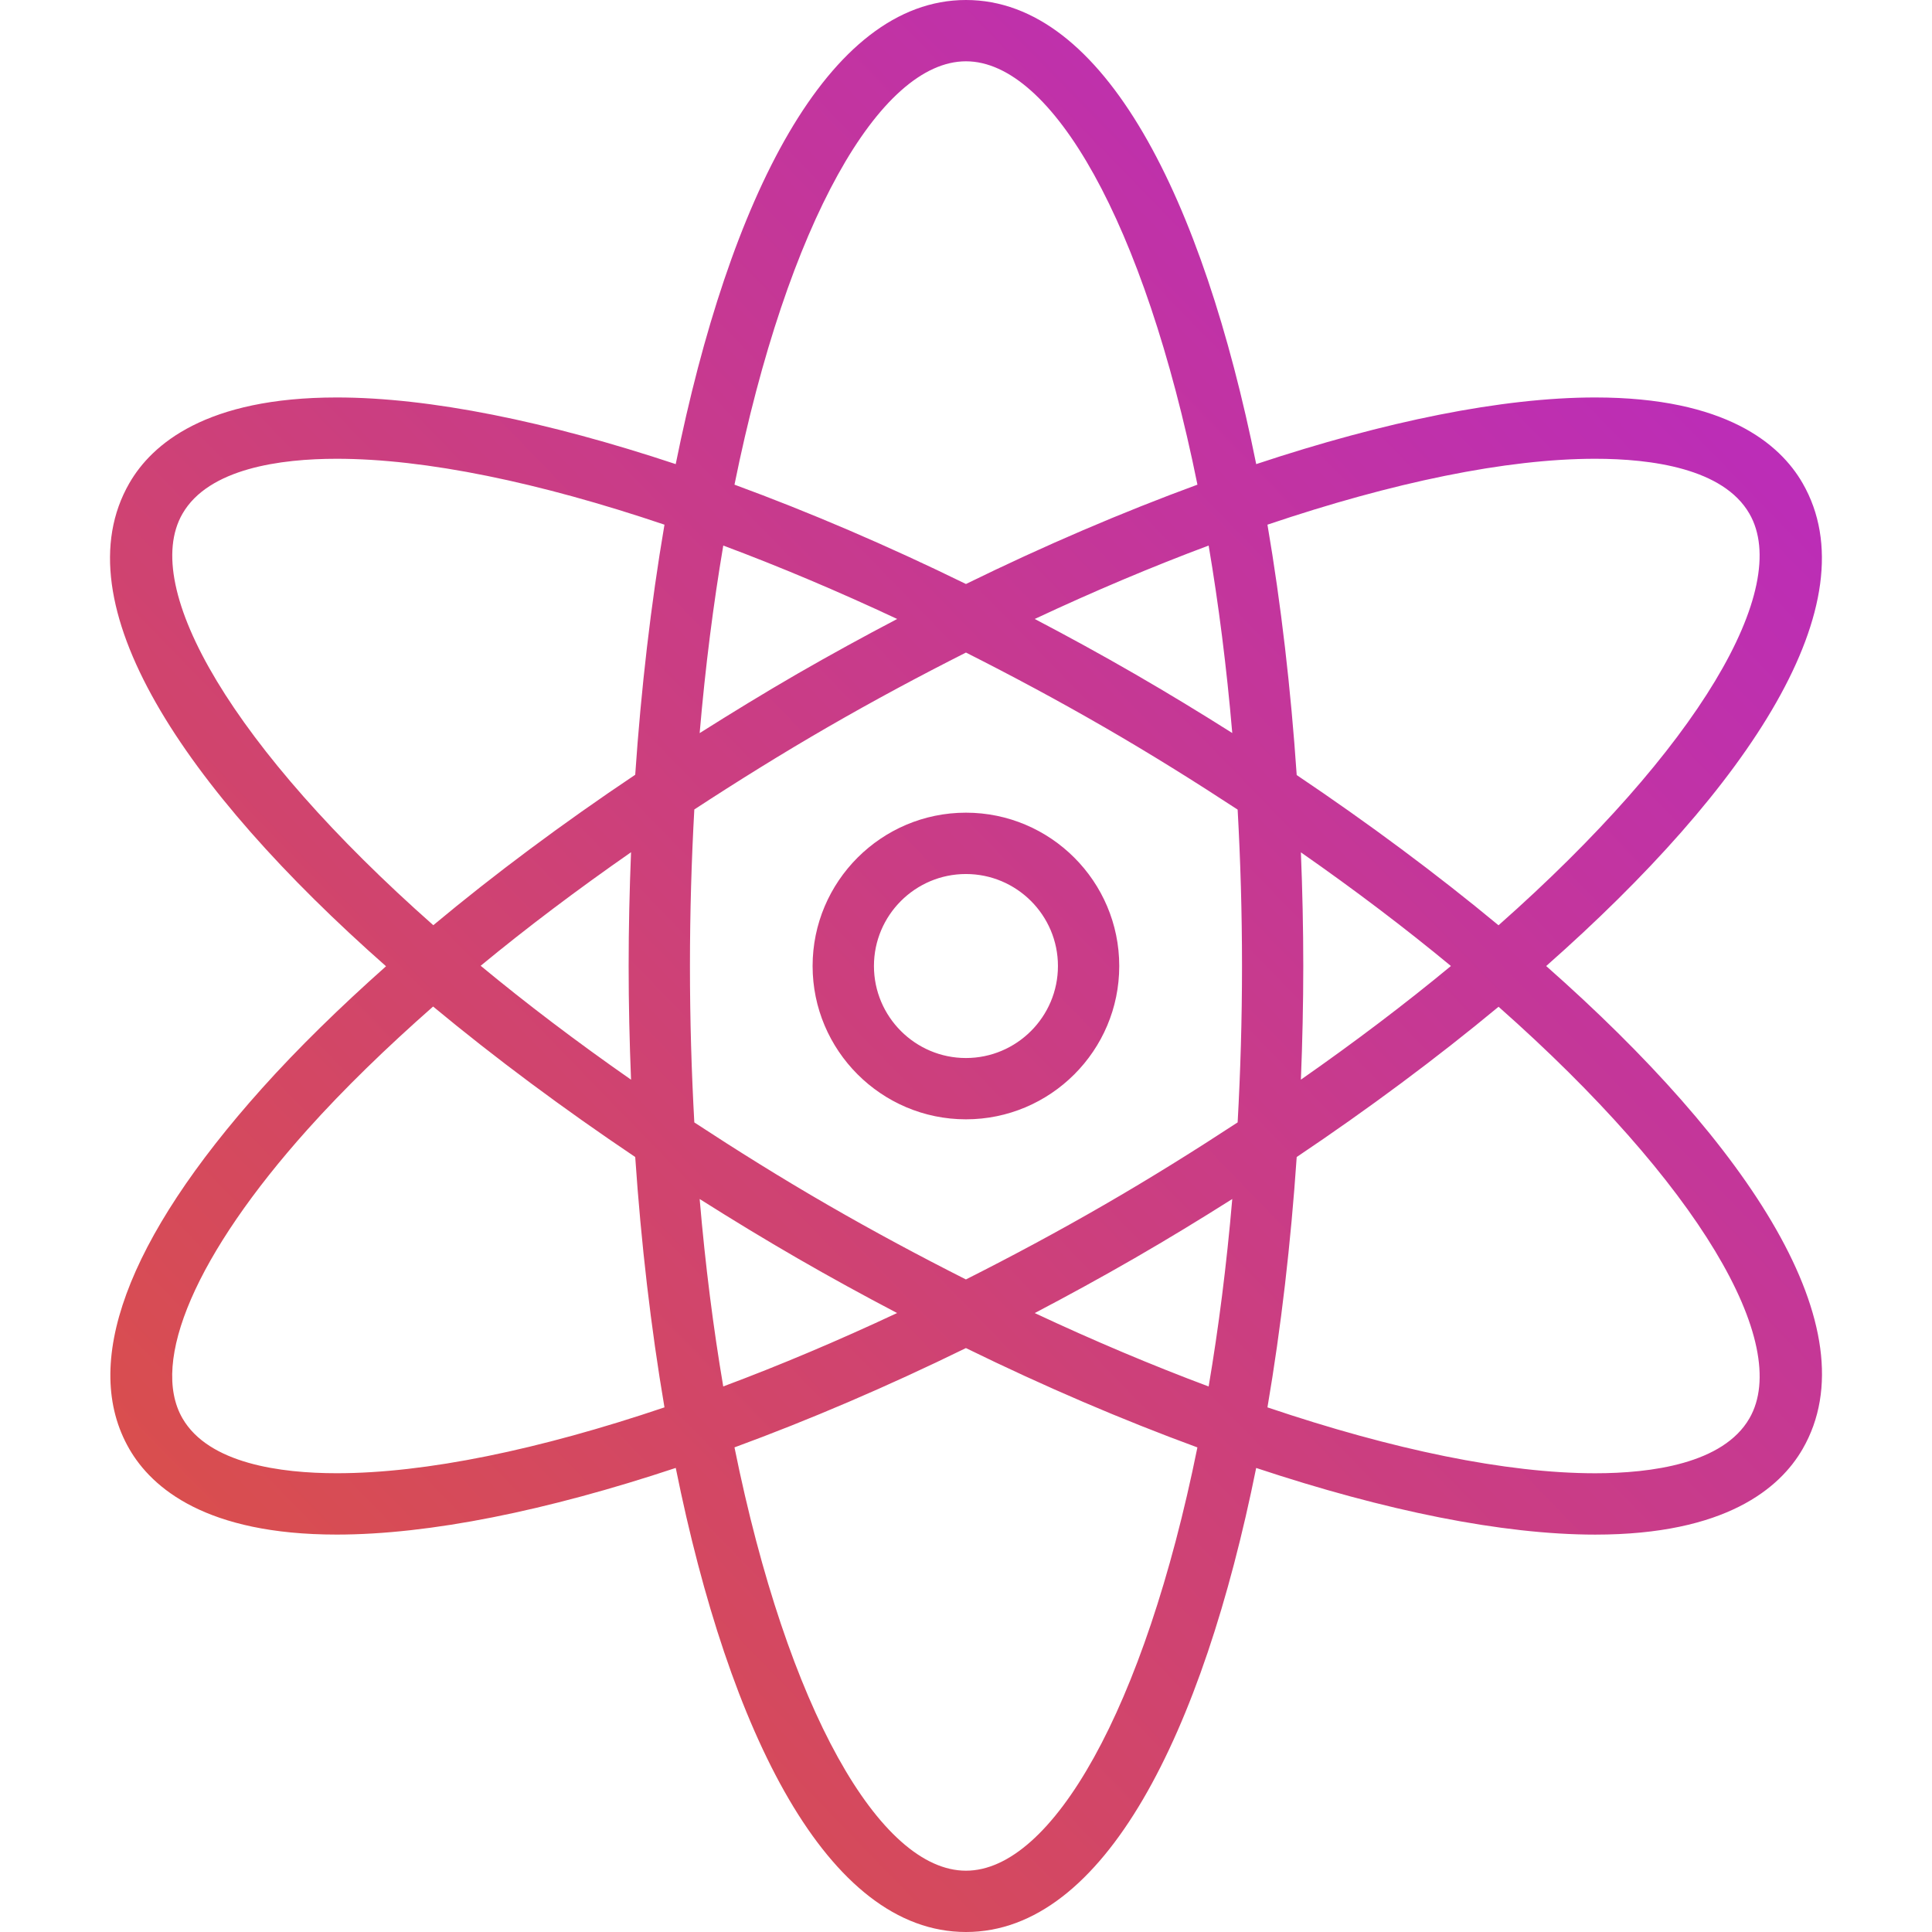
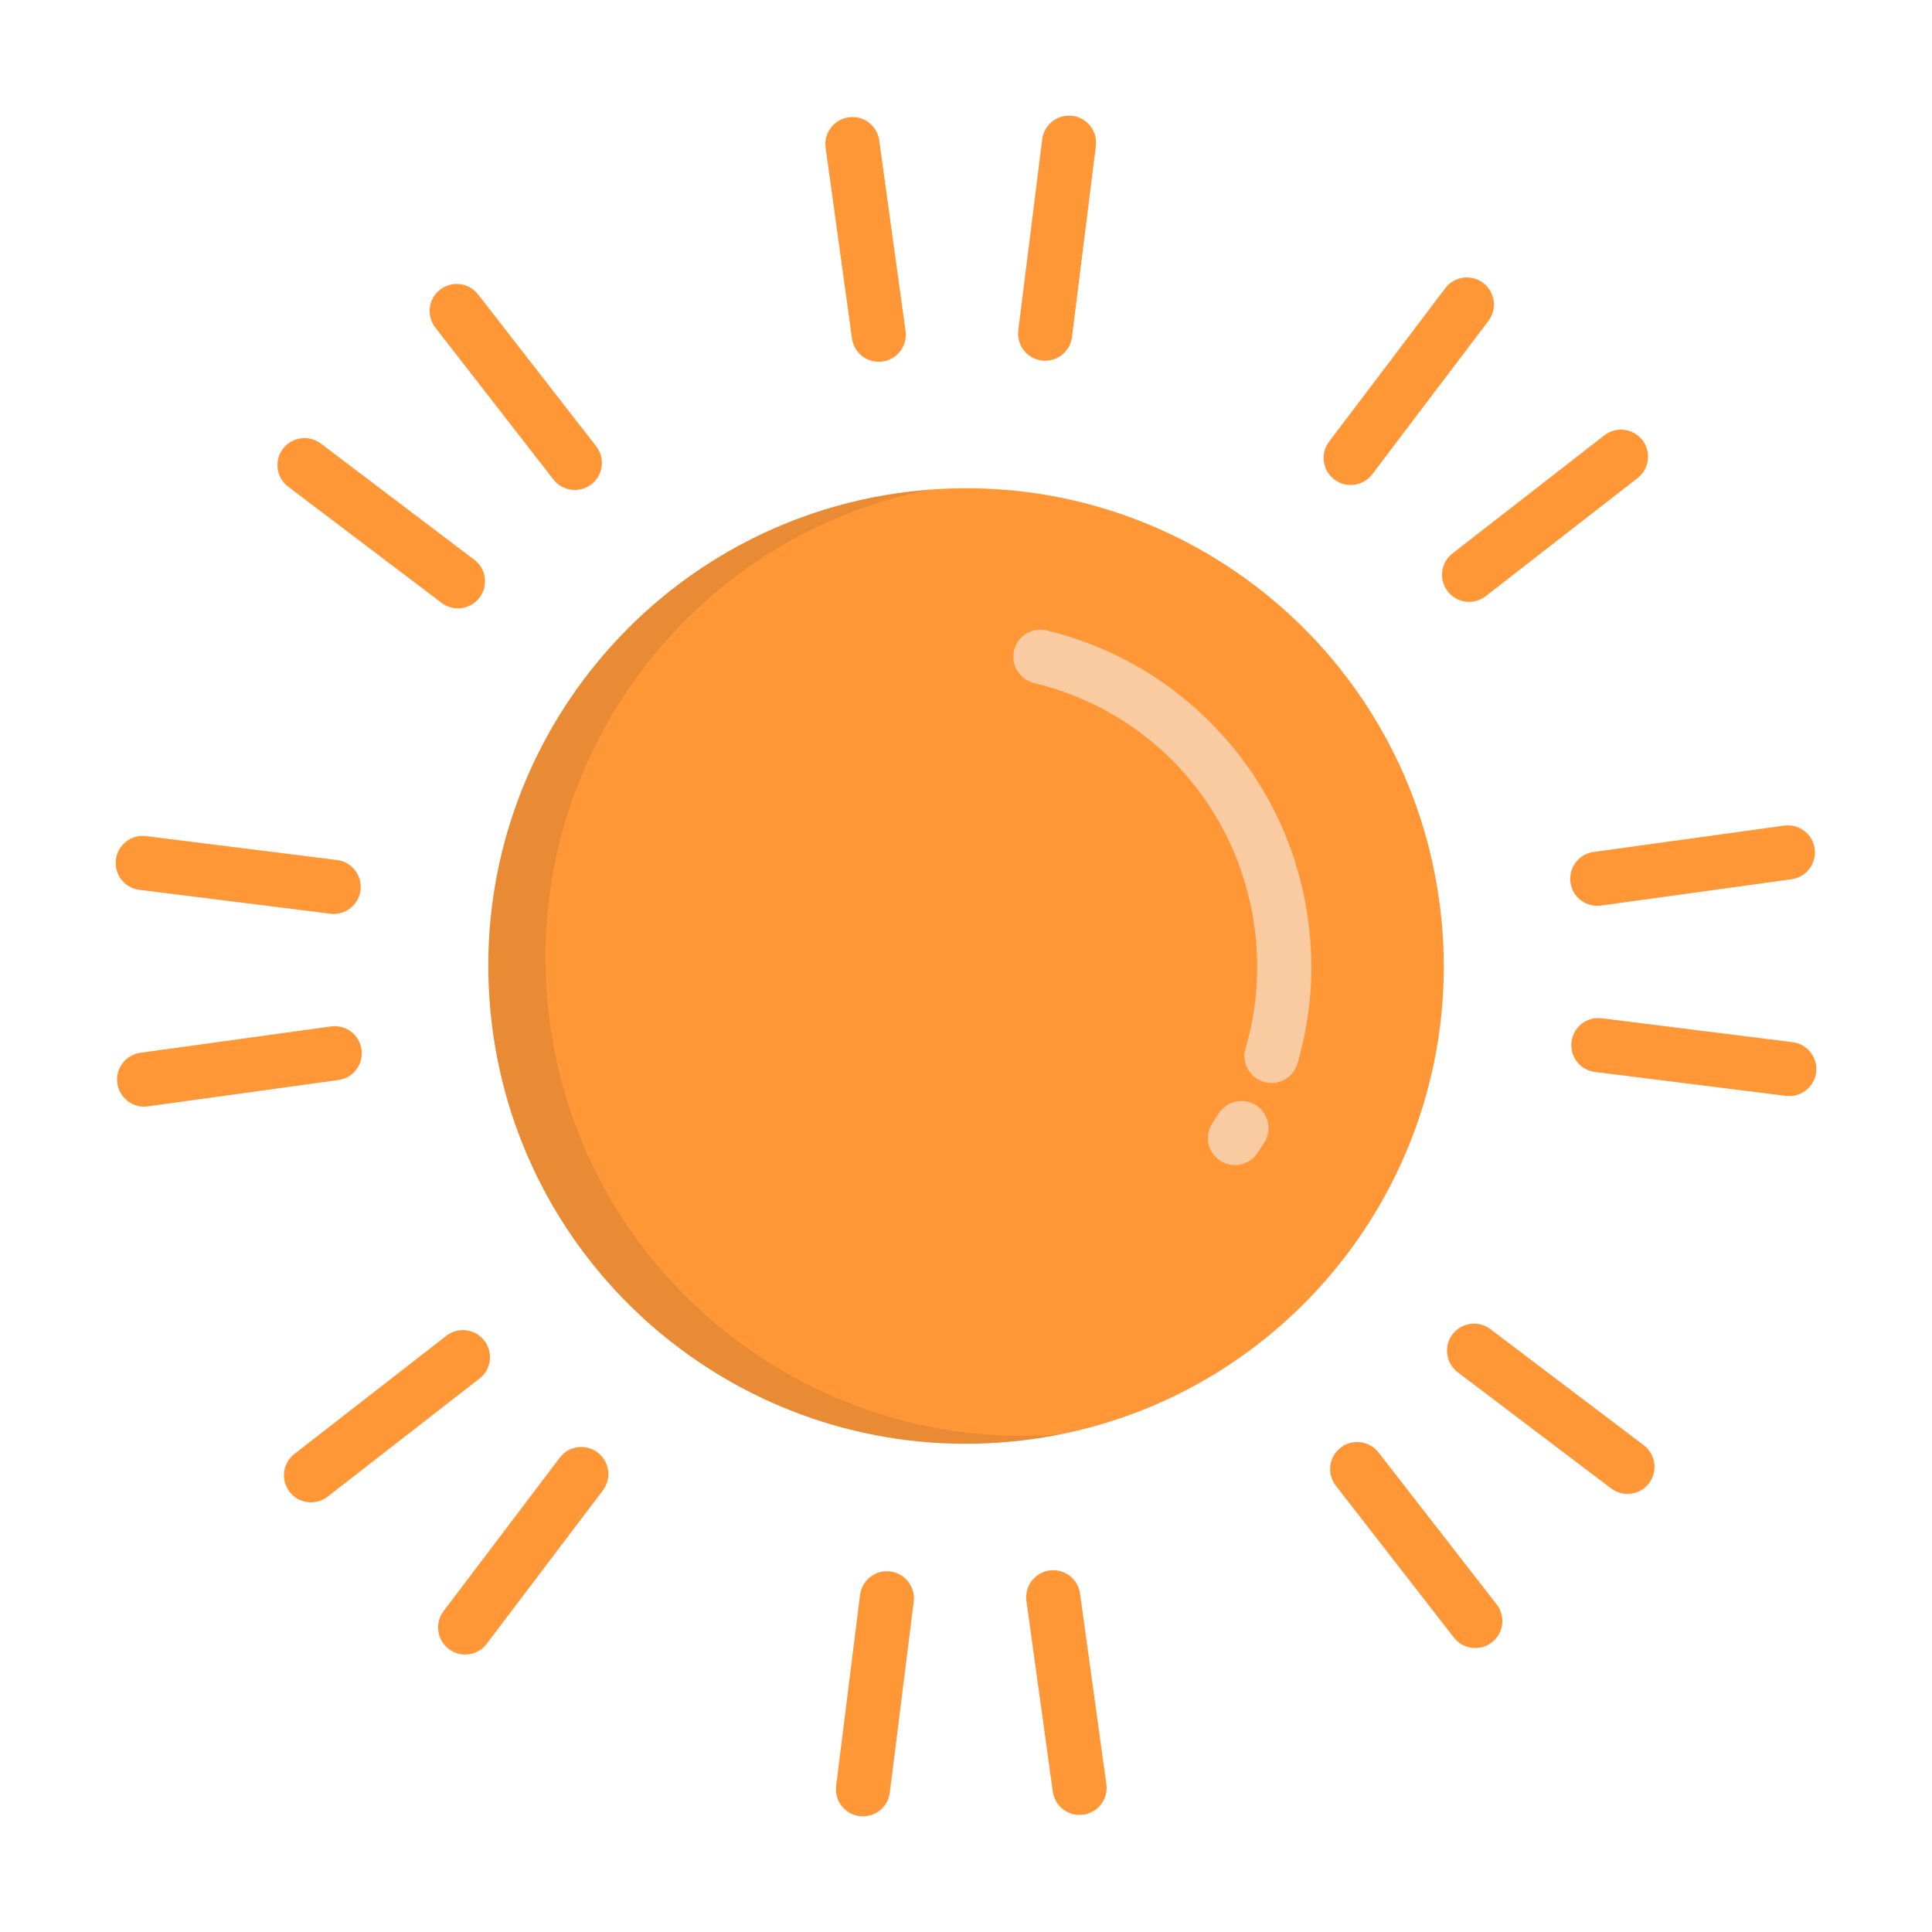
- <svg xmlns="http://www.w3.org/2000/svg" width="256" height="256" viewBox="0 0 256 256" fill="none">
-   <path d="M204.878 128.005C231.694 104.338 248.015 79.898 238.842 64.002C235.852 58.829 228.669 52.666 211.373 52.666C199.067 52.666 183.528 55.825 166.454 61.498C159.37 26.4 146.361 0 127.995 0C109.634 0 96.625 26.4 89.536 61.498C72.463 55.825 56.923 52.666 44.622 52.666C27.326 52.666 20.138 58.834 17.148 64.007C7.97 79.908 24.316 104.357 51.151 128.035C45.068 133.445 39.503 138.871 34.702 144.227C16.742 164.276 10.668 180.8 17.138 192.002C20.128 197.176 27.321 203.339 44.617 203.339C56.923 203.339 72.468 200.18 89.541 194.507C96.625 229.605 109.634 256 127.995 256C146.361 256 159.365 229.605 166.449 194.512C183.523 200.185 199.062 203.344 211.373 203.344C211.378 203.344 211.383 203.344 211.383 203.344C228.674 203.344 235.862 197.18 238.852 192.007C248.03 176.117 231.699 151.677 204.878 128.005ZM211.378 60.79C218.784 60.79 228.343 62.052 231.803 68.062C237.491 77.913 225.07 99.169 198.562 122.604C190.314 115.768 181.28 109.06 171.82 102.699C171.043 91.303 169.751 80.101 167.944 69.522C184.547 63.913 199.586 60.79 211.378 60.79ZM146.281 159.667C140.188 163.187 134.074 166.464 127.99 169.533C121.911 166.464 115.798 163.187 109.709 159.672C103.481 156.078 97.63 152.415 92.001 148.727C91.63 142.049 91.422 135.143 91.422 128C91.422 120.852 91.63 113.936 92.001 107.258C97.714 103.526 103.6 99.858 109.714 96.328C115.802 92.813 121.916 89.536 127.995 86.467C134.074 89.536 140.193 92.813 146.286 96.333C152.514 99.927 158.365 103.59 163.994 107.278C164.365 113.951 164.573 120.862 164.573 128C164.573 135.138 164.365 142.049 163.994 148.722C158.36 152.41 152.509 156.073 146.281 159.667ZM163.281 158.875C162.528 167.677 161.464 175.973 160.152 183.716C152.677 180.919 144.955 177.666 137.109 173.988C141.519 171.672 145.94 169.256 150.341 166.716C154.697 164.202 159.014 161.578 163.281 158.875ZM118.872 173.983C111.025 177.661 103.308 180.919 95.833 183.711C94.521 175.973 93.457 167.677 92.709 158.875C96.976 161.573 101.293 164.202 105.649 166.716C110.045 169.256 114.461 171.672 118.872 173.983ZM83.616 143.064C76.383 138.019 69.725 132.965 63.691 127.97C69.849 122.886 76.537 117.857 83.616 112.926C83.413 117.951 83.299 122.99 83.299 128C83.299 133.01 83.413 138.039 83.616 143.064ZM92.709 97.14C93.462 88.333 94.526 80.032 95.838 72.289C103.313 75.081 111.035 78.339 118.882 82.017C114.466 84.333 110.05 86.749 105.644 89.289C101.224 91.843 96.932 94.477 92.709 97.14ZM137.109 82.017C144.955 78.339 152.677 75.081 160.152 72.289C161.464 80.032 162.528 88.328 163.281 97.13C159.019 94.432 154.697 91.808 150.346 89.294C145.945 86.749 141.524 84.333 137.109 82.017ZM172.375 112.941C179.587 117.971 186.23 123.015 192.255 128C186.23 132.985 179.587 138.024 172.375 143.059C172.577 138.039 172.691 133.01 172.691 128C172.691 122.99 172.577 117.961 172.375 112.941ZM127.995 8.123C139.386 8.123 151.628 29.474 158.667 64.22C148.757 67.859 138.44 72.264 127.995 77.383C117.55 72.269 107.233 67.859 97.323 64.22C104.362 29.474 116.604 8.123 127.995 8.123ZM24.182 68.067C27.652 62.052 37.211 60.79 44.617 60.79C56.404 60.79 71.443 63.913 88.046 69.522C86.244 80.091 84.947 91.279 84.17 102.659C74.522 109.124 65.537 115.822 57.414 122.594C30.915 99.169 18.494 77.918 24.182 68.067ZM44.622 195.21C44.617 195.21 44.612 195.21 44.612 195.21C37.206 195.21 27.652 193.948 24.177 187.933C19.831 180.404 26.029 166.093 40.761 149.648C45.577 144.272 51.211 138.811 57.389 133.371C65.646 140.222 74.695 146.94 84.17 153.311C84.947 164.706 86.244 175.904 88.046 186.483C71.443 192.092 56.409 195.215 44.622 195.21ZM127.995 247.877C116.604 247.877 104.362 226.531 97.323 191.785C107.233 188.146 117.545 183.74 127.99 178.627C138.435 183.745 148.752 188.151 158.662 191.79C151.628 226.531 139.381 247.877 127.995 247.877ZM231.808 187.938C228.338 193.953 218.784 195.215 211.373 195.215C199.581 195.215 184.542 192.092 167.944 186.483C169.751 175.904 171.043 164.706 171.82 153.311C181.285 146.955 190.319 140.242 198.567 133.401C225.075 156.836 237.496 178.087 231.808 187.938ZM127.99 107.684C116.788 107.684 107.674 116.797 107.674 128C107.674 139.198 116.788 148.316 127.99 148.316C139.198 148.316 148.311 139.203 148.306 128C148.306 116.797 139.198 107.684 127.99 107.684ZM127.99 140.193C121.273 140.193 115.802 134.723 115.802 128C115.802 121.277 121.273 115.812 127.99 115.812C134.713 115.812 140.183 121.277 140.183 128C140.183 134.727 134.713 140.193 127.99 140.193Z" fill="url(#paint0_linear_201_2)" />
-   <defs>
-     <linearGradient id="paint0_linear_201_2" x1="224.53" y1="30.762" x2="36.773" y2="213.215" gradientUnits="userSpaceOnUse">
-       <stop stop-color="#AD5EBA" />
-       <stop offset="0" stop-color="#BA2BBD" />
-       <stop offset="1" stop-color="#D94E4E" />
-     </linearGradient>
-   </defs>
+ <svg xmlns="http://www.w3.org/2000/svg" width="902" height="902" viewBox="0 0 902 902" fill="none">
+   <path d="M672.393 423.976C672.309 423.295 672.215 422.619 672.125 421.94C671.929 420.432 671.72 418.929 671.494 417.431C671.378 416.677 671.262 415.926 671.139 415.176C670.9 413.69 670.641 412.211 670.374 410.735C670.25 410.064 670.135 409.389 670.007 408.72C669.62 406.697 669.208 404.682 668.767 402.682C668.75 402.592 668.73 402.503 668.713 402.412C668.25 400.325 667.75 398.255 667.23 396.192C667.067 395.544 666.893 394.902 666.725 394.259C666.348 392.823 665.962 391.395 665.561 389.972C665.356 389.249 665.147 388.528 664.934 387.808C664.523 386.411 664.096 385.02 663.661 383.634C663.453 382.98 663.253 382.326 663.041 381.675C662.441 379.837 661.821 378.008 661.174 376.192C661.117 376.03 661.062 375.864 661.005 375.704C660.301 373.734 659.562 371.781 658.807 369.841C658.571 369.232 658.322 368.629 658.079 368.022C657.539 366.669 656.988 365.323 656.42 363.985C656.131 363.296 655.834 362.611 655.537 361.926C654.97 360.628 654.392 359.336 653.803 358.049C653.514 357.42 653.23 356.787 652.936 356.161C652.161 354.513 651.37 352.876 650.555 351.252C650.441 351.024 650.335 350.792 650.219 350.566C649.293 348.732 648.338 346.915 647.365 345.111C647.054 344.537 646.734 343.972 646.419 343.4C645.731 342.149 645.03 340.903 644.319 339.666C643.942 339.015 643.563 338.368 643.182 337.722C642.481 336.533 641.768 335.354 641.046 334.181C640.675 333.58 640.307 332.974 639.93 332.376C639.013 330.918 638.081 329.476 637.133 328.043C636.948 327.763 636.77 327.48 636.584 327.202C635.459 325.519 634.308 323.854 633.138 322.203C632.758 321.667 632.365 321.138 631.982 320.604C631.161 319.465 630.332 318.333 629.491 317.212C629.036 316.604 628.573 316.001 628.111 315.4C627.29 314.329 626.459 313.268 625.618 312.214C625.169 311.648 624.718 311.079 624.265 310.517C623.233 309.249 622.186 307.994 621.13 306.75C620.866 306.437 620.611 306.12 620.343 305.807C619.036 304.287 617.705 302.787 616.363 301.304C615.919 300.815 615.463 300.333 615.015 299.847C614.074 298.829 613.129 297.818 612.17 296.816C611.637 296.259 611.098 295.705 610.561 295.155C609.636 294.213 608.704 293.277 607.764 292.35C607.234 291.828 606.707 291.302 606.172 290.785C605.048 289.696 603.907 288.623 602.758 287.559C602.416 287.239 602.075 286.911 601.727 286.591C600.26 285.247 598.771 283.925 597.27 282.619C596.766 282.182 596.253 281.755 595.747 281.322C594.701 280.431 593.65 279.544 592.587 278.673C591.983 278.176 591.374 277.685 590.764 277.193C589.75 276.377 588.728 275.572 587.699 274.774C587.097 274.307 586.5 273.84 585.894 273.379C584.688 272.465 583.469 271.562 582.242 270.671C581.822 270.363 581.407 270.05 580.985 269.745C579.372 268.588 577.742 267.454 576.098 266.337C575.546 265.963 574.988 265.6 574.433 265.233C573.286 264.471 572.137 263.715 570.977 262.973C570.313 262.55 569.645 262.133 568.977 261.716C567.877 261.03 566.771 260.352 565.658 259.684C564.997 259.289 564.34 258.891 563.677 258.5C562.391 257.747 561.098 257.011 559.797 256.282C559.398 256.058 559.008 255.821 558.605 255.601L558.537 255.57C547.712 249.6 536.354 244.516 524.579 240.393L524.462 240.341C524.325 240.293 524.186 240.25 524.05 240.202C523.033 239.848 522.007 239.515 520.985 239.178C520.229 238.927 519.478 238.668 518.72 238.426C517.36 237.993 515.995 237.582 514.625 237.175C513.874 236.953 513.123 236.73 512.367 236.514C510.902 236.094 509.436 235.682 507.96 235.292C507.246 235.102 506.524 234.931 505.807 234.75C504.692 234.467 503.582 234.182 502.46 233.917C501.663 233.728 500.864 233.557 500.065 233.377C499.017 233.141 497.965 232.901 496.909 232.678C496.075 232.504 495.24 232.342 494.405 232.176C493.375 231.973 492.348 231.77 491.314 231.58C490.459 231.423 489.6 231.28 488.742 231.131C487.718 230.957 486.698 230.783 485.671 230.624C484.802 230.488 483.927 230.363 483.054 230.235C482.031 230.087 481.009 229.943 479.981 229.809C479.102 229.694 478.221 229.587 477.337 229.483C476.309 229.363 475.28 229.246 474.247 229.141C473.363 229.048 472.477 228.962 471.591 228.882C470.552 228.787 469.509 228.701 468.466 228.62C467.584 228.551 466.696 228.485 465.812 228.428C464.759 228.359 463.702 228.301 462.644 228.247C461.763 228.201 460.882 228.157 459.997 228.122C458.923 228.082 457.845 228.053 456.77 228.026C455.898 228.003 455.03 227.98 454.156 227.969C453.049 227.956 451.938 227.958 450.827 227.958C449.978 227.96 449.131 227.956 448.28 227.967C447.117 227.984 445.953 228.017 444.79 228.051C443.985 228.075 443.185 228.089 442.381 228.121C441.084 228.172 439.785 228.247 438.486 228.322C437.811 228.361 437.134 228.387 436.458 228.431C434.503 228.561 432.543 228.712 430.581 228.893C430.557 228.895 430.535 228.897 430.512 228.899L430.51 228.899L430.509 228.899C430.486 228.902 430.464 228.904 430.44 228.906C428.479 229.087 426.524 229.296 424.577 229.527C423.904 229.608 423.235 229.704 422.564 229.791C421.272 229.956 419.981 230.121 418.698 230.306C417.902 230.422 417.111 230.556 416.319 230.678C415.168 230.858 414.015 231.037 412.871 231.235C412.032 231.38 411.199 231.538 410.365 231.692C409.272 231.895 408.181 232.094 407.095 232.312C406.239 232.482 405.388 232.666 404.537 232.847C403.484 233.069 402.428 233.295 401.382 233.532C400.518 233.726 399.66 233.932 398.802 234.138C397.773 234.386 396.745 234.636 395.722 234.896C394.861 235.116 394.003 235.341 393.145 235.57C392.133 235.84 391.126 236.118 390.121 236.4C389.263 236.644 388.409 236.889 387.556 237.141C386.562 237.435 385.571 237.737 384.581 238.043C383.732 238.308 382.885 238.573 382.041 238.847C381.057 239.167 380.079 239.496 379.1 239.828C378.265 240.112 377.43 240.396 376.599 240.689C375.618 241.035 374.646 241.394 373.673 241.75C372.855 242.051 372.037 242.351 371.224 242.662C370.242 243.036 369.271 243.426 368.296 243.814C367.504 244.13 366.711 244.44 365.925 244.765C364.927 245.178 363.939 245.605 362.95 246.03C362.199 246.352 361.443 246.668 360.696 246.999C359.643 247.465 358.602 247.95 357.558 248.431C356.886 248.739 356.208 249.04 355.54 249.358C354.16 250.011 352.794 250.684 351.431 251.366C350.729 251.716 350.029 252.073 349.334 252.429C348.063 253.079 346.793 253.733 345.537 254.408C344.836 254.785 344.146 255.178 343.448 255.561C342.505 256.081 341.559 256.598 340.624 257.129C340.498 257.201 340.369 257.268 340.241 257.341L340.137 257.414C329.314 263.622 319.08 270.698 309.531 278.548L309.469 278.592C309.115 278.883 308.773 279.186 308.421 279.479C307.276 280.432 306.139 281.392 305.015 282.37C304.434 282.874 303.858 283.385 303.284 283.896C302.312 284.758 301.347 285.624 300.392 286.501C299.812 287.033 299.232 287.566 298.657 288.103C297.653 289.045 296.659 289.998 295.672 290.957C295.194 291.422 294.712 291.879 294.238 292.348C292.826 293.744 291.431 295.157 290.057 296.592C289.698 296.969 289.347 297.353 288.988 297.733C287.948 298.833 286.914 299.942 285.896 301.064C285.384 301.627 284.883 302.196 284.377 302.765C283.511 303.738 282.654 304.718 281.806 305.705C281.298 306.298 280.788 306.892 280.284 307.493C279.399 308.546 278.529 309.608 277.664 310.675C277.244 311.194 276.82 311.707 276.403 312.229C275.165 313.788 273.943 315.36 272.748 316.95C272.464 317.326 272.192 317.711 271.912 318.09C270.978 319.346 270.056 320.61 269.149 321.886C268.719 322.492 268.296 323.104 267.871 323.716C267.118 324.801 266.372 325.889 265.636 326.985C265.205 327.626 264.778 328.268 264.356 328.913C263.596 330.072 262.852 331.24 262.113 332.413C261.762 332.973 261.405 333.528 261.055 334.092C260.004 335.798 258.973 337.515 257.966 339.248C257.76 339.601 257.567 339.961 257.363 340.319C256.552 341.735 255.753 343.16 254.973 344.596C254.627 345.232 254.29 345.872 253.951 346.512C253.318 347.702 252.694 348.898 252.083 350.1C251.74 350.777 251.399 351.453 251.06 352.134C250.437 353.39 249.83 354.655 249.23 355.925C248.949 356.518 248.663 357.11 248.387 357.708C247.538 359.545 246.711 361.39 245.915 363.254C245.783 363.561 245.661 363.872 245.529 364.181C244.859 365.763 244.206 367.352 243.572 368.953C243.311 369.609 243.06 370.273 242.805 370.932C242.31 372.217 241.825 373.506 241.353 374.803C241.097 375.508 240.842 376.214 240.593 376.923C240.118 378.269 239.661 379.62 239.212 380.978C239.007 381.596 238.797 382.212 238.597 382.833C237.969 384.785 237.364 386.745 236.789 388.717C236.719 388.962 236.656 389.208 236.584 389.453C236.081 391.199 235.602 392.954 235.141 394.716C234.966 395.385 234.804 396.057 234.634 396.731C234.29 398.104 233.955 399.48 233.639 400.86C233.47 401.588 233.307 402.315 233.145 403.046C232.834 404.465 232.538 405.887 232.254 407.318C232.127 407.959 231.991 408.597 231.871 409.239C231.481 411.287 231.115 413.341 230.783 415.406C230.757 415.576 230.735 415.747 230.707 415.916C230.405 417.819 230.13 419.731 229.877 421.648C229.787 422.326 229.71 423.008 229.626 423.688C229.45 425.13 229.285 426.573 229.136 428.024C229.059 428.772 228.987 429.52 228.916 430.267C228.779 431.739 228.663 433.215 228.556 434.694C228.509 435.357 228.454 436.021 228.412 436.687C228.278 438.81 228.167 440.937 228.093 443.073C228.088 443.164 228.089 443.255 228.087 443.348C228.018 445.396 227.984 447.453 227.974 449.511C227.97 450.193 227.978 450.878 227.981 451.56C227.986 453.059 228.004 454.56 228.041 456.066C228.059 456.825 228.081 457.586 228.107 458.347C228.159 459.86 228.228 461.377 228.31 462.896C228.347 463.58 228.377 464.262 228.421 464.946C228.558 467.124 228.718 469.305 228.92 471.494C229.628 479.16 230.714 486.7 232.162 494.096C253.871 605.041 356.517 683.709 471.513 673.097L471.514 673.097L471.516 673.097C586.512 662.485 673.028 566.362 674.066 453.317C674.135 445.78 673.825 438.169 673.117 430.503C672.898 428.317 672.655 426.142 672.393 423.976Z" fill="#FF9737" />
+   <path opacity="0.1" d="M261.011 500.274C259.231 492.95 257.803 485.468 256.749 477.842C256.448 475.665 256.189 473.493 255.954 471.323C255.88 470.641 255.818 469.962 255.75 469.281C255.6 467.767 255.462 466.256 255.341 464.745C255.281 463.986 255.225 463.227 255.172 462.469C255.069 460.967 254.981 459.468 254.908 457.971C254.876 457.289 254.835 456.605 254.809 455.924C254.726 453.866 254.668 451.811 254.642 449.763C254.639 449.672 254.637 449.58 254.635 449.488C254.611 447.35 254.626 445.22 254.665 443.094C254.677 442.425 254.7 441.761 254.719 441.096C254.758 439.612 254.809 438.133 254.878 436.657C254.913 435.906 254.953 435.156 254.996 434.407C255.079 432.952 255.179 431.502 255.289 430.053C255.343 429.368 255.389 428.685 255.448 428.004C255.614 426.077 255.802 424.155 256.017 422.24C256.036 422.069 256.05 421.895 256.071 421.727C256.309 419.648 256.584 417.578 256.878 415.517C256.97 414.87 257.076 414.226 257.174 413.58C257.393 412.14 257.624 410.704 257.871 409.272C257.996 408.536 258.128 407.801 258.264 407.066C258.518 405.673 258.792 404.284 259.072 402.896C259.21 402.218 259.343 401.537 259.488 400.861C259.868 399.08 260.268 397.305 260.691 395.538C260.749 395.29 260.802 395.04 260.862 394.794C261.347 392.798 261.864 390.811 262.401 388.833C262.573 388.204 262.755 387.581 262.932 386.952C263.317 385.577 263.715 384.205 264.128 382.839C264.346 382.12 264.569 381.403 264.793 380.687C265.206 379.37 265.632 378.06 266.068 376.754C266.291 376.084 266.514 375.41 266.745 374.742C267.305 373.114 267.888 371.497 268.484 369.886C268.6 369.572 268.709 369.256 268.827 368.943C269.541 367.048 270.284 365.164 271.046 363.291C271.295 362.682 271.554 362.079 271.807 361.471C272.347 360.176 272.898 358.885 273.463 357.602C273.768 356.907 274.081 356.214 274.394 355.524C274.95 354.294 275.519 353.071 276.097 351.854C276.406 351.201 276.716 350.545 277.031 349.894C277.746 348.424 278.48 346.965 279.225 345.513C279.413 345.148 279.59 344.782 279.779 344.416C280.707 342.638 281.66 340.875 282.632 339.126C282.953 338.549 283.287 337.976 283.613 337.4C284.298 336.195 284.987 334.996 285.694 333.802C286.087 333.139 286.486 332.476 286.886 331.819C287.572 330.691 288.267 329.568 288.971 328.452C289.368 327.823 289.762 327.191 290.165 326.566C291.013 325.25 291.878 323.946 292.753 322.648C293.017 322.258 293.272 321.862 293.537 321.472C294.66 319.829 295.809 318.203 296.974 316.59C297.365 316.05 297.766 315.518 298.163 314.981C298.979 313.876 299.802 312.773 300.637 311.683C301.113 311.062 301.595 310.445 302.076 309.828C302.878 308.802 303.692 307.786 304.511 306.775C304.991 306.184 305.466 305.593 305.951 305.007C306.918 303.841 307.9 302.685 308.89 301.539C309.23 301.143 309.563 300.744 309.906 300.351C311.214 298.858 312.543 297.383 313.89 295.922C314.343 295.432 314.804 294.952 315.26 294.468C316.204 293.465 317.151 292.468 318.113 291.482C318.663 290.918 319.218 290.361 319.774 289.803C320.689 288.884 321.612 287.973 322.544 287.07C323.098 286.534 323.647 285.998 324.205 285.466C325.284 284.44 326.378 283.429 327.477 282.424C327.814 282.116 328.144 281.796 328.483 281.49L328.543 281.444C337.728 273.17 347.631 265.637 358.161 258.945L358.261 258.868C358.384 258.79 358.51 258.717 358.635 258.639C359.543 258.064 360.466 257.505 361.385 256.945C362.064 256.529 362.736 256.107 363.419 255.698C364.645 254.967 365.881 254.257 367.123 253.549C367.804 253.162 368.484 252.774 369.169 252.393C370.501 251.65 371.835 250.915 373.184 250.201C373.836 249.853 374.5 249.522 375.157 249.183C376.177 248.654 377.195 248.124 378.227 247.611C378.959 247.246 379.699 246.898 380.435 246.541C381.404 246.072 382.373 245.599 383.35 245.143C384.122 244.784 384.899 244.436 385.675 244.085C386.631 243.653 387.586 243.221 388.548 242.801C389.346 242.454 390.15 242.119 390.953 241.78C391.909 241.378 392.864 240.976 393.828 240.587C394.643 240.257 395.467 239.937 396.288 239.613C397.25 239.237 398.213 238.865 399.182 238.501C400.012 238.189 400.847 237.884 401.683 237.582C402.656 237.232 403.632 236.884 404.614 236.546C405.454 236.255 406.298 235.97 407.142 235.691C408.132 235.362 409.127 235.041 410.126 234.725C410.97 234.457 411.819 234.191 412.67 233.935C413.679 233.628 414.695 233.332 415.711 233.038C416.559 232.793 417.409 232.55 418.261 232.315C419.298 232.031 420.341 231.758 421.382 231.488C422.226 231.267 423.067 231.047 423.916 230.838C424.989 230.573 426.073 230.322 427.154 230.071C427.98 229.879 428.805 229.683 429.636 229.5C430.772 229.252 431.912 229.02 433.055 228.788C433.324 228.734 433.594 228.679 433.862 228.625C433.336 228.661 432.811 228.697 432.284 228.74C430.99 228.85 429.696 228.984 428.402 229.117C427.729 229.187 427.053 229.244 426.381 229.318C424.433 229.536 422.483 229.776 420.53 230.046C420.507 230.049 420.485 230.052 420.462 230.055C420.46 230.055 420.459 230.056 420.459 230.056C420.436 230.059 420.414 230.062 420.391 230.065C418.439 230.335 416.496 230.632 414.562 230.951C413.893 231.062 413.229 231.189 412.562 231.306C411.279 231.529 409.997 231.752 408.723 231.996C407.933 232.148 407.149 232.317 406.364 232.475C405.222 232.707 404.079 232.937 402.944 233.187C402.113 233.37 401.288 233.566 400.462 233.757C399.38 234.009 398.299 234.258 397.224 234.525C396.376 234.734 395.534 234.956 394.692 235.174C393.65 235.445 392.606 235.718 391.571 236.002C390.717 236.235 389.869 236.48 389.021 236.725C388.005 237.018 386.989 237.315 385.979 237.621C385.128 237.879 384.282 238.143 383.435 238.411C382.436 238.726 381.443 239.049 380.452 239.377C379.606 239.66 378.764 239.943 377.923 240.233C376.943 240.572 375.968 240.918 374.992 241.269C374.156 241.572 373.322 241.875 372.491 242.187C371.523 242.551 370.56 242.924 369.598 243.3C368.776 243.622 367.955 243.943 367.137 244.274C366.174 244.664 365.218 245.066 364.263 245.466C363.459 245.804 362.656 246.141 361.858 246.488C360.894 246.906 359.941 247.339 358.985 247.771C358.208 248.123 357.43 248.469 356.659 248.829C355.681 249.286 354.713 249.757 353.745 250.227C353.009 250.583 352.268 250.933 351.536 251.297C350.506 251.81 349.488 252.342 348.466 252.87C347.81 253.208 347.146 253.54 346.493 253.887C345.144 254.602 343.81 255.337 342.479 256.079C341.794 256.461 341.111 256.849 340.432 257.236C339.192 257.943 337.953 258.654 336.729 259.385C336.046 259.793 335.374 260.217 334.695 260.631C333.775 261.194 332.854 261.753 331.944 262.325C331.821 262.404 331.695 262.476 331.571 262.555L331.471 262.632C320.939 269.324 311.037 276.857 301.853 285.131L301.793 285.177C301.452 285.484 301.124 285.802 300.786 286.111C299.685 287.115 298.593 288.125 297.514 289.153C296.957 289.683 296.404 290.22 295.854 290.756C294.922 291.661 293.997 292.57 293.083 293.489C292.528 294.047 291.972 294.605 291.423 295.168C290.462 296.154 289.512 297.152 288.57 298.154C288.113 298.64 287.653 299.118 287.2 299.608C285.853 301.068 284.523 302.542 283.216 304.038C282.874 304.43 282.541 304.83 282.2 305.225C281.21 306.372 280.227 307.526 279.261 308.693C278.776 309.279 278.3 309.87 277.821 310.462C277 311.473 276.188 312.49 275.386 313.514C274.905 314.13 274.422 314.747 273.947 315.369C273.11 316.461 272.289 317.562 271.473 318.667C271.077 319.204 270.676 319.736 270.284 320.276C269.117 321.89 267.968 323.516 266.846 325.158C266.58 325.547 266.325 325.943 266.062 326.335C265.186 327.632 264.322 328.936 263.474 330.252C263.072 330.877 262.678 331.507 262.28 332.138C261.577 333.256 260.882 334.377 260.195 335.505C259.794 336.165 259.397 336.825 259.004 337.488C258.298 338.681 257.607 339.882 256.922 341.087C256.596 341.662 256.265 342.233 255.941 342.813C254.969 344.564 254.017 346.326 253.089 348.103C252.899 348.465 252.723 348.833 252.535 349.2C251.789 350.651 251.056 352.111 250.341 353.58C250.024 354.232 249.717 354.886 249.406 355.541C248.829 356.758 248.259 357.982 247.704 359.21C247.391 359.902 247.081 360.593 246.773 361.288C246.207 362.571 245.659 363.862 245.117 365.158C244.861 365.764 244.604 366.367 244.356 366.977C243.591 368.851 242.847 370.732 242.136 372.63C242.019 372.942 241.911 373.259 241.794 373.573C241.196 375.184 240.615 376.801 240.054 378.429C239.823 379.096 239.603 379.77 239.378 380.44C238.942 381.746 238.516 383.056 238.103 384.374C237.878 385.089 237.656 385.806 237.44 386.525C237.026 387.892 236.63 389.262 236.243 390.639C236.066 391.266 235.884 391.89 235.713 392.52C235.174 394.498 234.658 396.484 234.173 398.48C234.115 398.728 234.062 398.977 234.002 399.225C233.579 400.991 233.179 402.766 232.799 404.547C232.654 405.223 232.522 405.903 232.383 406.583C232.101 407.97 231.83 409.36 231.576 410.753C231.441 411.488 231.309 412.222 231.182 412.959C230.935 414.39 230.704 415.825 230.485 417.266C230.387 417.913 230.28 418.557 230.19 419.203C229.893 421.266 229.62 423.336 229.382 425.413C229.363 425.584 229.349 425.757 229.328 425.927C229.113 427.841 228.925 429.763 228.759 431.69C228.7 432.372 228.654 433.056 228.6 433.739C228.49 435.188 228.39 436.637 228.308 438.093C228.265 438.844 228.226 439.594 228.189 440.343C228.119 441.82 228.07 443.3 228.03 444.782C228.013 445.447 227.988 446.113 227.976 446.78C227.939 448.907 227.924 451.036 227.947 453.174C227.947 453.265 227.951 453.356 227.953 453.449C227.977 455.498 228.036 457.554 228.12 459.611C228.146 460.292 228.185 460.975 228.22 461.657C228.293 463.155 228.378 464.652 228.483 466.155C228.536 466.913 228.592 467.672 228.653 468.432C228.773 469.94 228.911 471.453 229.062 472.967C229.129 473.648 229.19 474.328 229.265 475.01C229.5 477.179 229.759 479.35 230.06 481.528C231.114 489.154 232.541 496.637 234.322 503.96C261.032 613.809 367.134 687.748 481.531 671.941C481.533 671.941 481.533 671.941 481.533 671.941C486.015 671.321 490.443 670.558 494.821 669.685C385.632 678.195 286.673 605.819 261.011 500.274Z" fill="#231F20" />
+   <g opacity="0.55">
+     <path d="M578.27 543.844C575.271 544.258 572.112 543.602 569.419 541.759C563.659 537.823 562.18 529.964 566.116 524.204C567.078 522.796 568.013 521.369 568.922 519.925C572.637 514.02 580.434 512.242 586.339 515.957C592.245 519.672 594.021 527.468 590.307 533.374C589.23 535.089 588.108 536.8 586.974 538.458C584.88 541.522 581.677 543.373 578.27 543.844Z" fill="#F5F5F5" />
+   </g>
+   <g opacity="0.55">
+     <path d="M595.344 505.526C593.631 505.762 591.84 505.649 590.071 505.13C583.377 503.168 579.539 496.151 581.502 489.457C586.916 470.982 588.313 451.86 585.655 432.619C577.937 376.767 537.546 332.125 482.756 318.886C475.975 317.247 471.805 310.423 473.444 303.642C475.083 296.862 481.908 292.692 488.688 294.331C519.857 301.86 547.854 318.357 569.649 342.035C591.966 366.277 606.155 396.406 610.681 429.161C613.832 451.963 612.171 474.638 605.746 496.561C604.302 501.485 600.12 504.866 595.344 505.526Z" fill="#F5F5F5" />
+   </g>
+   <path d="M412.006 168.792C405.095 169.747 398.719 164.918 397.765 158.009L385.466 69.006C384.511 62.095 389.34 55.719 396.25 54.765C403.162 53.81 409.536 58.639 410.491 65.548L422.789 154.549C423.744 161.46 418.917 167.837 412.006 168.792Z" fill="#FF9737" />
+   <path d="M505.753 847.235C498.842 848.19 492.467 843.361 491.512 836.451L479.213 747.447C478.258 740.536 483.087 734.161 489.997 733.206C496.909 732.251 503.283 737.08 504.238 743.989L516.537 832.993C517.491 839.903 512.664 846.28 505.753 847.235Z" fill="#FF9737" />
+   <path d="M215.533 283.909C212.332 284.352 208.959 283.573 206.179 281.468L134.55 227.231C128.988 223.02 127.893 215.097 132.105 209.537C136.316 203.975 144.238 202.881 149.799 207.092L221.428 261.327C226.99 265.539 228.085 273.462 223.874 279.023C221.769 281.802 218.735 283.467 215.533 283.909Z" fill="#FF9737" />
+   <path d="M761.555 697.352C758.354 697.795 754.981 697.016 752.199 694.91L680.571 640.672C675.008 636.461 673.914 628.54 678.126 622.977C682.336 617.415 690.261 616.32 695.819 620.532L767.45 674.769C773.012 678.98 774.106 686.901 769.895 692.465C767.79 695.243 764.757 696.91 761.555 697.352Z" fill="#FF9737" />
+   <path d="M158.009 504.237L69.006 516.535C62.097 517.49 55.72 512.663 54.765 505.752C53.81 498.841 58.639 492.465 65.548 491.51L154.55 479.212C161.46 478.257 167.836 483.086 168.791 489.996C169.747 496.906 164.918 503.282 158.009 504.237Z" fill="#FF9737" />
+   <path d="M836.452 410.489L747.447 422.788C740.536 423.743 734.161 418.914 733.206 412.005C732.251 405.094 737.08 398.718 743.989 397.763L832.994 385.465C839.905 384.51 846.28 389.339 847.235 396.248C848.19 403.159 843.361 409.535 836.452 410.489Z" fill="#FF9737" />
+   <path d="M218.889 772.338C215.685 772.781 212.315 772.002 209.535 769.895C203.974 765.684 202.879 757.761 207.09 752.199L261.329 680.571C265.54 675.01 273.463 673.915 279.025 678.126C284.586 682.337 285.681 690.26 281.47 695.82L227.231 767.45C225.125 770.229 222.09 771.896 218.889 772.338Z" fill="#FF9737" />
+   <path d="M632.332 226.316C629.128 226.759 625.758 225.98 622.978 223.873C617.415 219.662 616.32 211.739 620.533 206.178L674.769 134.55C678.981 128.988 686.903 127.893 692.465 132.105C698.026 136.316 699.121 144.239 694.91 149.799L640.671 221.427C638.568 224.208 635.534 225.874 632.332 226.316Z" fill="#FF9737" />
+   <path d="M270.113 228.642C265.788 229.239 261.273 227.576 258.401 223.883L203.248 152.952C198.966 147.446 199.958 139.509 205.466 135.227C210.974 130.945 218.909 131.937 223.191 137.445L278.344 208.376C282.626 213.882 281.634 221.819 276.126 226.101C274.313 227.508 272.235 228.349 270.113 228.642Z" fill="#FF9737" />
+   <path d="M690.519 769.317C686.195 769.915 681.681 768.251 678.808 764.558L623.656 693.629C619.375 688.122 620.366 680.185 625.874 675.904C631.382 671.622 639.319 672.613 643.6 678.122L698.751 749.051C703.032 754.557 702.041 762.494 696.533 766.776C694.718 768.185 692.641 769.024 690.519 769.317Z" fill="#FF9737" />
+   <path d="M157.521 426.573C156.448 426.721 155.339 426.734 154.214 426.591L65.061 415.433C58.139 414.566 53.23 408.252 54.097 401.329C54.963 394.406 61.277 389.496 68.2 390.363L157.353 401.522C164.276 402.389 169.184 408.703 168.318 415.626C167.59 421.424 163.045 425.809 157.521 426.573Z" fill="#FF9737" />
+   <path d="M837.107 511.612C836.035 511.761 834.926 511.773 833.801 511.631L744.648 500.473C737.725 499.607 732.816 493.292 733.683 486.369C734.547 479.447 740.862 474.536 747.787 475.404L836.939 486.562C843.862 487.429 848.771 493.743 847.904 500.666C847.179 506.463 842.631 510.849 837.107 511.612Z" fill="#FF9737" />
+   <path d="M146.938 701.291C142.614 701.889 138.098 700.224 135.227 696.531C130.945 691.024 131.937 683.087 137.445 678.806L208.376 623.656C213.882 619.374 221.819 620.366 226.101 625.874C230.383 631.38 229.391 639.317 223.883 643.599L152.952 698.75C151.139 700.16 149.06 700.998 146.938 701.291Z" fill="#FF9737" />
+   <path d="M687.614 280.885C683.289 281.482 678.774 279.819 675.902 276.124C671.62 270.618 672.612 262.681 678.12 258.399L749.048 203.248C754.554 198.966 762.493 199.958 766.773 205.466C771.054 210.972 770.063 218.909 764.555 223.191L693.627 278.342C691.815 279.752 689.737 280.591 687.614 280.885Z" fill="#FF9737" />
+   <path d="M404.639 847.884C403.566 848.033 402.458 848.046 401.333 847.904C394.41 847.039 389.501 840.724 390.368 833.801L401.526 744.648C402.392 737.725 408.707 732.817 415.629 733.683C422.552 734.55 427.461 740.864 426.594 747.787L415.436 836.938C414.709 842.734 410.163 847.121 404.639 847.884Z" fill="#FF9737" />
+   <path d="M489.683 168.297C488.611 168.445 487.504 168.458 486.38 168.317C479.456 167.45 474.547 161.136 475.412 154.213L486.569 65.061C487.432 58.139 493.748 53.228 500.672 54.096C507.593 54.96 512.504 61.276 511.637 68.197L500.483 157.349C499.753 163.147 495.206 167.534 489.683 168.297Z" fill="#FF9737" />
</svg>
